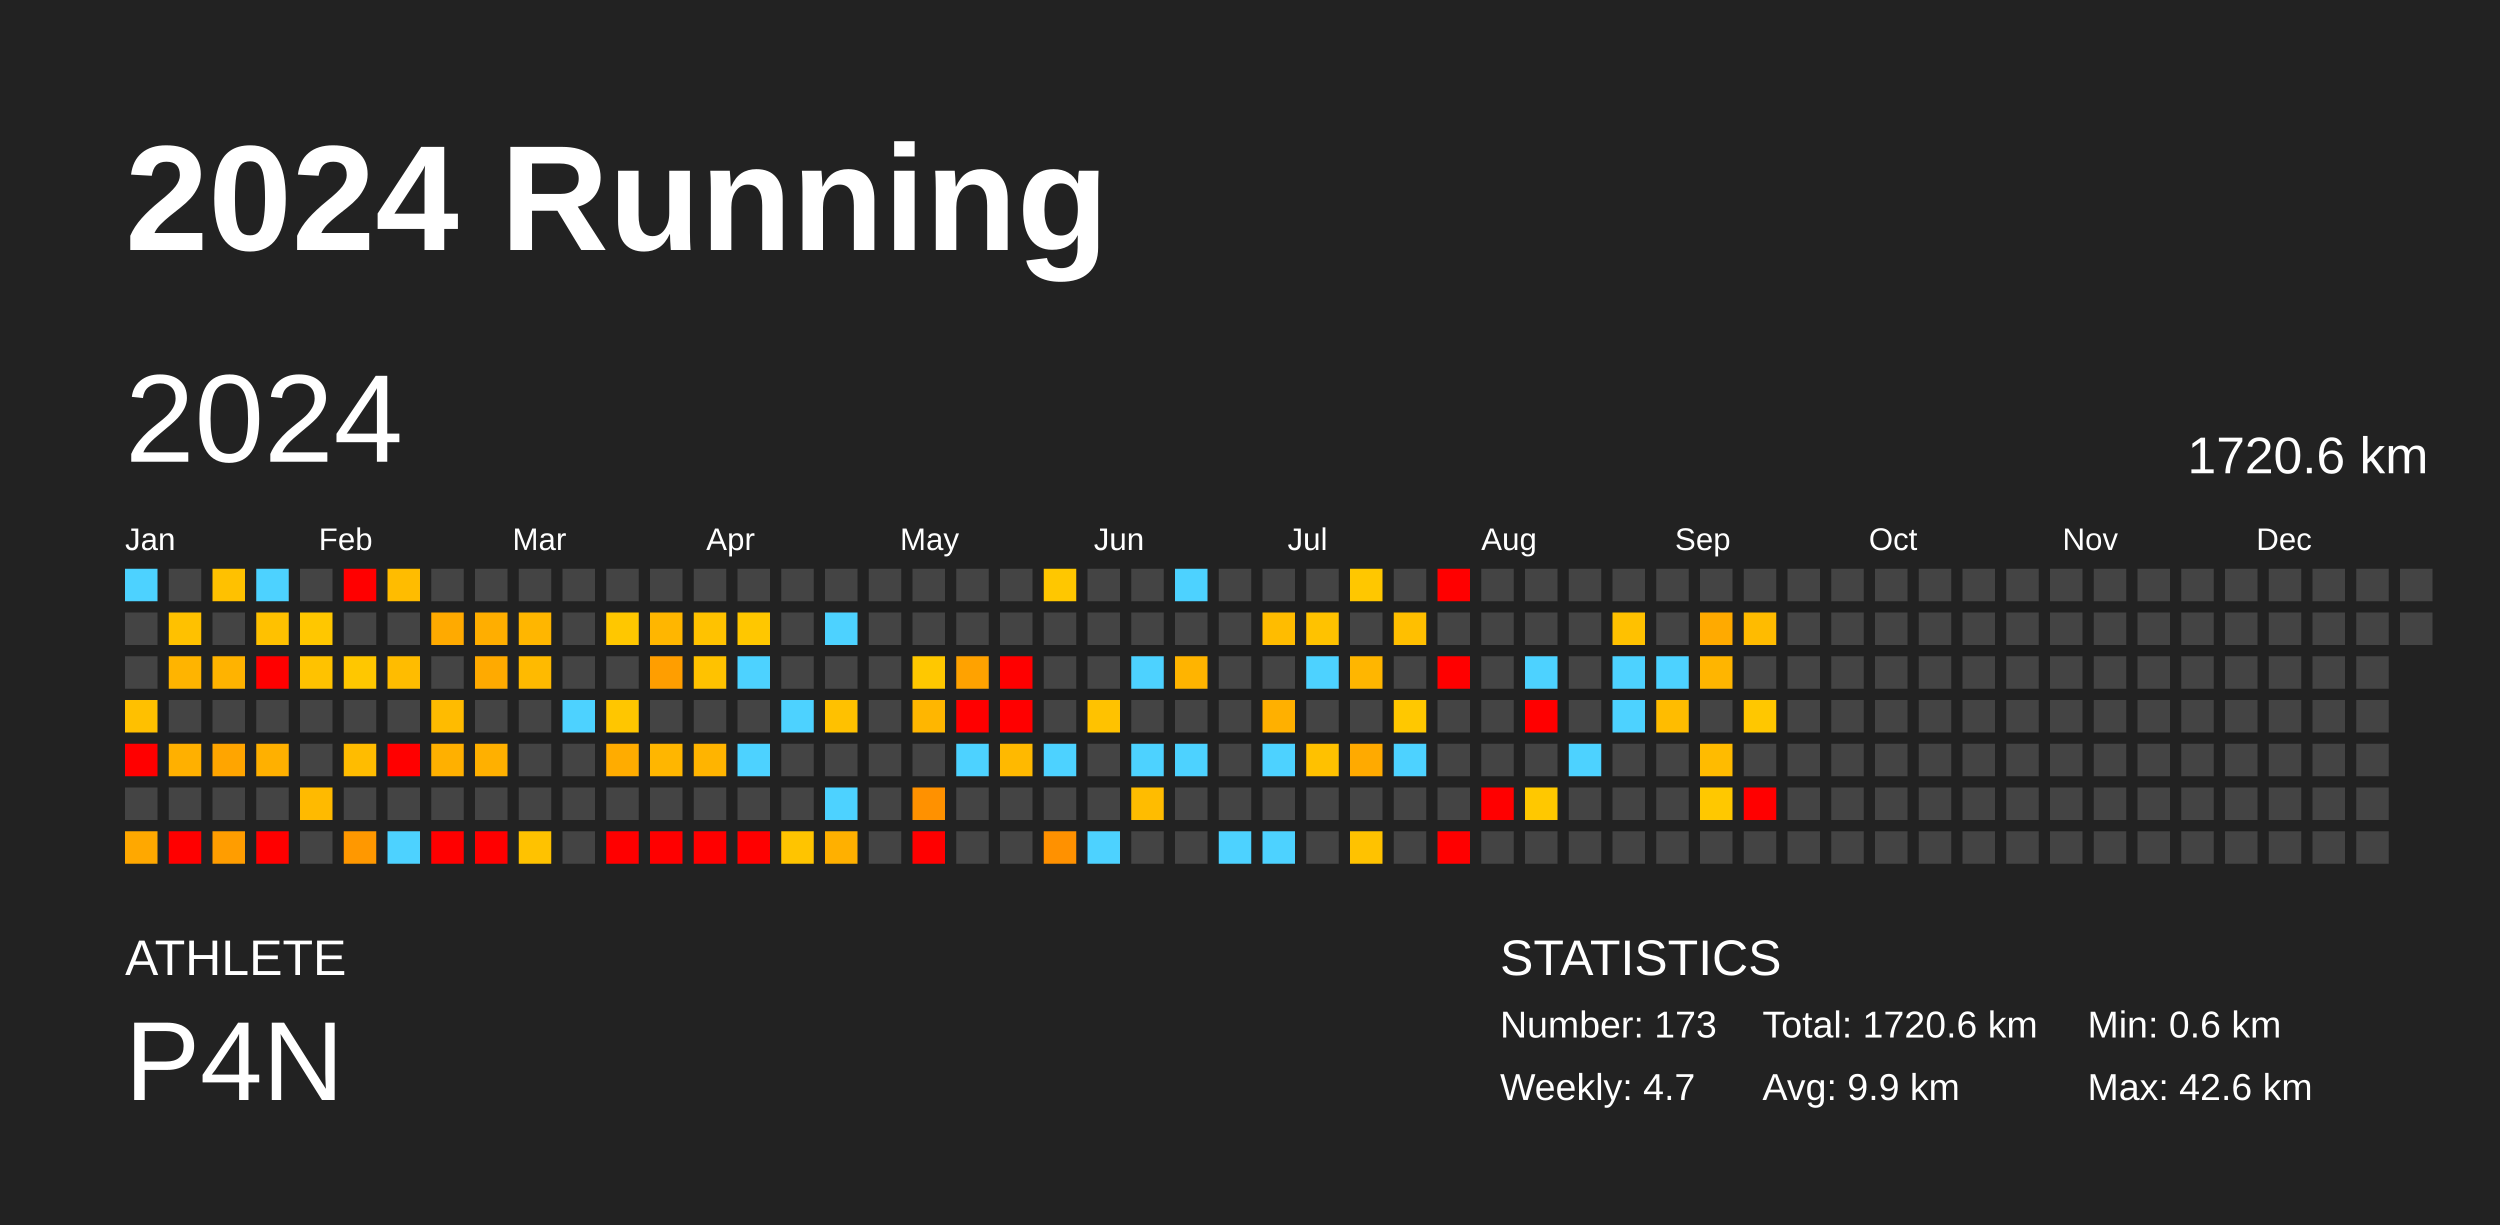
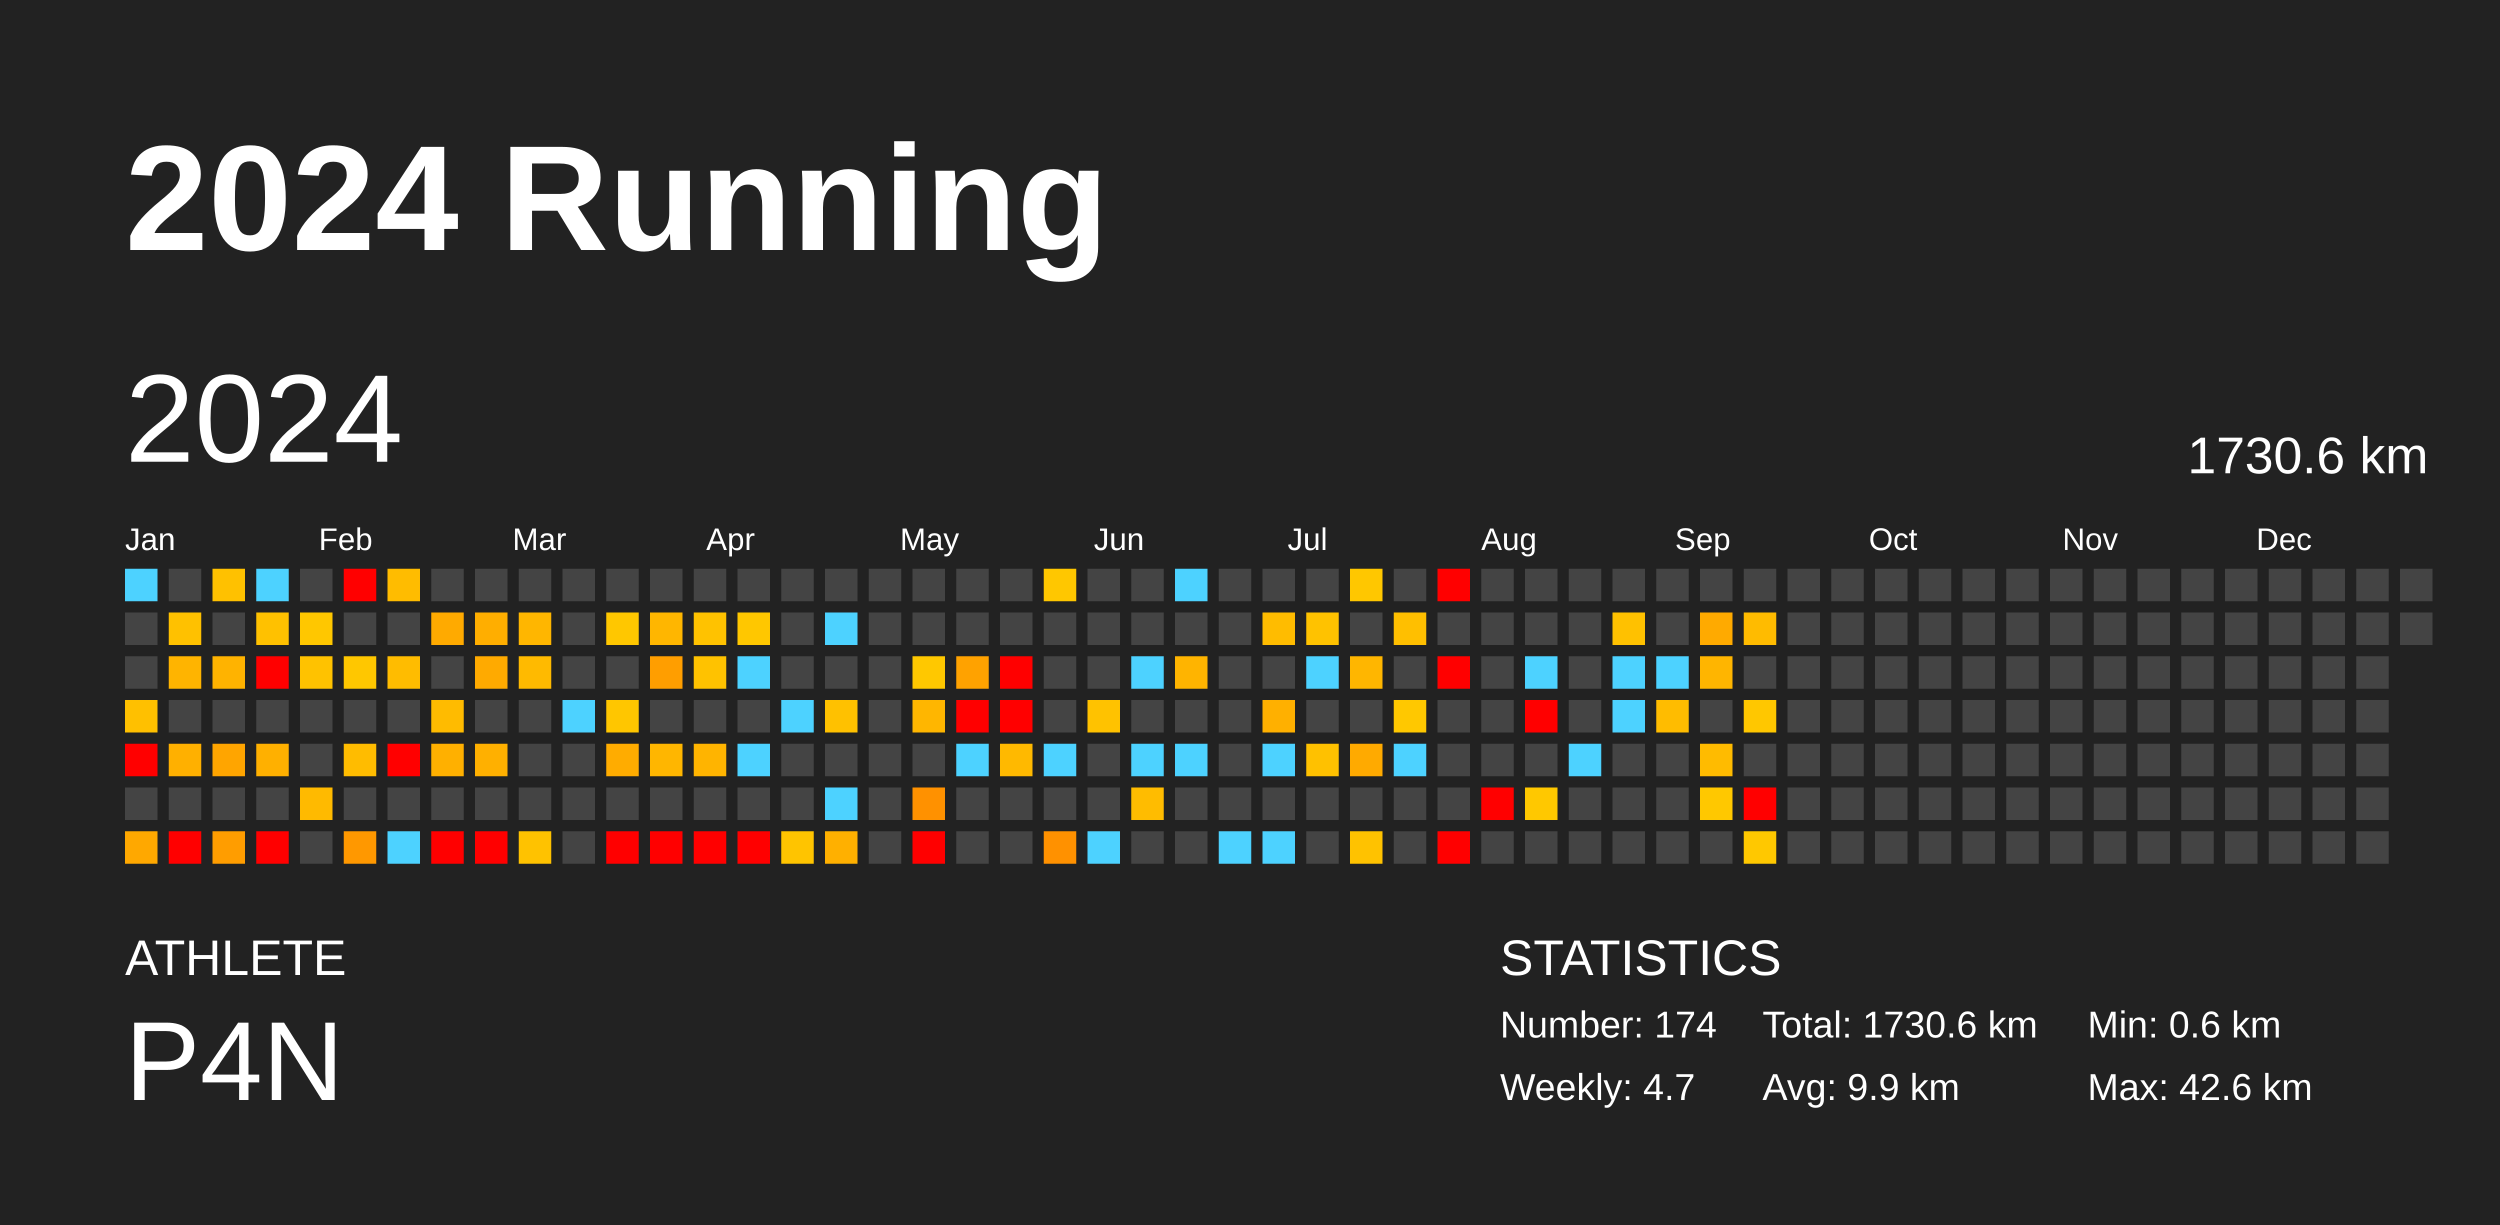
<svg xmlns="http://www.w3.org/2000/svg" baseProfile="full" height="98mm" version="1.1" viewBox="0,0,200,98" width="200mm">
  <defs />
  <rect fill="#222222" height="98" width="200" x="0" y="0" />
  <text fill="#FFFFFF" style="font-size:12px; font-family:Arial; font-weight:bold;" x="10" y="20">2024 Running</text>
  <text fill="#FFFFFF" style="font-size:4px; font-family:Arial" x="10" y="78">ATHLETE</text>
  <text fill="#FFFFFF" style="font-size:9px; font-family:Arial" x="10" y="88">P4N</text>
  <text fill="#FFFFFF" style="font-size:4px; font-family:Arial" x="120" y="78">STATISTICS</text>
-   <text fill="#FFFFFF" style="font-size:3px; font-family:Arial" x="120" y="83">Number: 173</text>
+   <text fill="#FFFFFF" style="font-size:3px; font-family:Arial" x="120" y="83">Number: 174</text>
  <text fill="#FFFFFF" style="font-size:3px; font-family:Arial" x="120" y="88">Weekly: 4.7</text>
-   <text fill="#FFFFFF" style="font-size:3px; font-family:Arial" x="141" y="83">Total: 1720.6 km</text>
+   <text fill="#FFFFFF" style="font-size:3px; font-family:Arial" x="141" y="83">Total: 1730.6 km</text>
  <text fill="#FFFFFF" style="font-size:3px; font-family:Arial" x="141" y="88">Avg: 9.9 km</text>
  <text fill="#FFFFFF" style="font-size:3px; font-family:Arial" x="167" y="83">Min: 0.6 km</text>
  <text fill="#FFFFFF" style="font-size:3px; font-family:Arial" x="167" y="88">Max: 42.6 km</text>
  <text dominant-baseline="hanging" fill="#FFFFFF" style="font-size:10.0px; font-family:Arial;" x="10" y="30">2024</text>
-   <text dominant-baseline="hanging" fill="#FFFFFF" style="font-size:4.125px; font-family:Arial;" x="175" y="35">1720.6 km</text>
+   <text dominant-baseline="hanging" fill="#FFFFFF" style="font-size:4.125px; font-family:Arial;" x="175" y="35">1730.6 km</text>
  <text fill="#FFFFFF" style="font-size:2.5px; font-family:Arial" x="10.0" y="44">Jan</text>
  <text fill="#FFFFFF" style="font-size:2.5px; font-family:Arial" x="25.5" y="44">Feb</text>
  <text fill="#FFFFFF" style="font-size:2.5px; font-family:Arial" x="41.0" y="44">Mar</text>
  <text fill="#FFFFFF" style="font-size:2.5px; font-family:Arial" x="56.5" y="44">Apr</text>
  <text fill="#FFFFFF" style="font-size:2.5px; font-family:Arial" x="72.0" y="44">May</text>
  <text fill="#FFFFFF" style="font-size:2.5px; font-family:Arial" x="87.5" y="44">Jun</text>
  <text fill="#FFFFFF" style="font-size:2.5px; font-family:Arial" x="103.0" y="44">Jul</text>
  <text fill="#FFFFFF" style="font-size:2.5px; font-family:Arial" x="118.5" y="44">Aug</text>
  <text fill="#FFFFFF" style="font-size:2.5px; font-family:Arial" x="134.0" y="44">Sep</text>
  <text fill="#FFFFFF" style="font-size:2.5px; font-family:Arial" x="149.5" y="44">Oct</text>
  <text fill="#FFFFFF" style="font-size:2.5px; font-family:Arial" x="165.0" y="44">Nov</text>
  <text fill="#FFFFFF" style="font-size:2.5px; font-family:Arial" x="180.5" y="44">Dec</text>
  <rect fill="#4dd2ff" height="2.6" width="2.6" x="10.0" y="45.5" />
  <rect fill="#444444" height="2.6" width="2.6" x="10.0" y="49.0" />
  <rect fill="#444444" height="2.6" width="2.6" x="10.0" y="52.5" />
  <rect fill="#ffc000" height="2.6" width="2.6" x="10.0" y="56.0" />
  <rect fill="red" height="2.6" width="2.6" x="10.0" y="59.5" />
  <rect fill="#444444" height="2.6" width="2.6" x="10.0" y="63.0" />
  <rect fill="#ffa800" height="2.6" width="2.6" x="10.0" y="66.5" />
  <rect fill="#444444" height="2.6" width="2.6" x="13.5" y="45.5" />
  <rect fill="#ffc100" height="2.6" width="2.6" x="13.5" y="49.0" />
  <rect fill="#ffb400" height="2.6" width="2.6" x="13.5" y="52.5" />
  <rect fill="#444444" height="2.6" width="2.6" x="13.5" y="56.0" />
  <rect fill="#ffb000" height="2.6" width="2.6" x="13.5" y="59.5" />
  <rect fill="#444444" height="2.6" width="2.6" x="13.5" y="63.0" />
  <rect fill="red" height="2.6" width="2.6" x="13.5" y="66.5" />
  <rect fill="#ffc100" height="2.6" width="2.6" x="17.0" y="45.5" />
  <rect fill="#444444" height="2.6" width="2.6" x="17.0" y="49.0" />
  <rect fill="#ffb300" height="2.6" width="2.6" x="17.0" y="52.5" />
  <rect fill="#444444" height="2.6" width="2.6" x="17.0" y="56.0" />
  <rect fill="#ffa500" height="2.6" width="2.6" x="17.0" y="59.5" />
  <rect fill="#444444" height="2.6" width="2.6" x="17.0" y="63.0" />
  <rect fill="#ff9d00" height="2.6" width="2.6" x="17.0" y="66.5" />
  <rect fill="#4dd2ff" height="2.6" width="2.6" x="20.5" y="45.5" />
  <rect fill="#ffc100" height="2.6" width="2.6" x="20.5" y="49.0" />
  <rect fill="red" height="2.6" width="2.6" x="20.5" y="52.5" />
  <rect fill="#444444" height="2.6" width="2.6" x="20.5" y="56.0" />
  <rect fill="#ffb000" height="2.6" width="2.6" x="20.5" y="59.5" />
  <rect fill="#444444" height="2.6" width="2.6" x="20.5" y="63.0" />
  <rect fill="red" height="2.6" width="2.6" x="20.5" y="66.5" />
  <rect fill="#444444" height="2.6" width="2.6" x="24.0" y="45.5" />
  <rect fill="#ffc700" height="2.6" width="2.6" x="24.0" y="49.0" />
  <rect fill="#ffc200" height="2.6" width="2.6" x="24.0" y="52.5" />
  <rect fill="#444444" height="2.6" width="2.6" x="24.0" y="56.0" />
  <rect fill="#444444" height="2.6" width="2.6" x="24.0" y="59.5" />
  <rect fill="#ffba00" height="2.6" width="2.6" x="24.0" y="63.0" />
  <rect fill="#444444" height="2.6" width="2.6" x="24.0" y="66.5" />
  <rect fill="red" height="2.6" width="2.6" x="27.5" y="45.5" />
  <rect fill="#444444" height="2.6" width="2.6" x="27.5" y="49.0" />
  <rect fill="#ffc700" height="2.6" width="2.6" x="27.5" y="52.5" />
  <rect fill="#444444" height="2.6" width="2.6" x="27.5" y="56.0" />
  <rect fill="#ffbc00" height="2.6" width="2.6" x="27.5" y="59.5" />
  <rect fill="#444444" height="2.6" width="2.6" x="27.5" y="63.0" />
  <rect fill="#ff9800" height="2.6" width="2.6" x="27.5" y="66.5" />
  <rect fill="#ffbc00" height="2.6" width="2.6" x="31.0" y="45.5" />
  <rect fill="#444444" height="2.6" width="2.6" x="31.0" y="49.0" />
  <rect fill="#ffbc00" height="2.6" width="2.6" x="31.0" y="52.5" />
  <rect fill="#444444" height="2.6" width="2.6" x="31.0" y="56.0" />
  <rect fill="red" height="2.6" width="2.6" x="31.0" y="59.5" />
  <rect fill="#444444" height="2.6" width="2.6" x="31.0" y="63.0" />
  <rect fill="#4dd2ff" height="2.6" width="2.6" x="31.0" y="66.5" />
  <rect fill="#444444" height="2.6" width="2.6" x="34.5" y="45.5" />
  <rect fill="#ffaa00" height="2.6" width="2.6" x="34.5" y="49.0" />
  <rect fill="#444444" height="2.6" width="2.6" x="34.5" y="52.5" />
  <rect fill="#ffbb00" height="2.6" width="2.6" x="34.5" y="56.0" />
  <rect fill="#ffb000" height="2.6" width="2.6" x="34.5" y="59.5" />
  <rect fill="#444444" height="2.6" width="2.6" x="34.5" y="63.0" />
  <rect fill="red" height="2.6" width="2.6" x="34.5" y="66.5" />
  <rect fill="#444444" height="2.6" width="2.6" x="38.0" y="45.5" />
  <rect fill="#ffae00" height="2.6" width="2.6" x="38.0" y="49.0" />
  <rect fill="#ffaa00" height="2.6" width="2.6" x="38.0" y="52.5" />
  <rect fill="#444444" height="2.6" width="2.6" x="38.0" y="56.0" />
  <rect fill="#ffb000" height="2.6" width="2.6" x="38.0" y="59.5" />
  <rect fill="#444444" height="2.6" width="2.6" x="38.0" y="63.0" />
  <rect fill="red" height="2.6" width="2.6" x="38.0" y="66.5" />
  <rect fill="#444444" height="2.6" width="2.6" x="41.5" y="45.5" />
  <rect fill="#ffb600" height="2.6" width="2.6" x="41.5" y="49.0" />
  <rect fill="#ffba00" height="2.6" width="2.6" x="41.5" y="52.5" />
  <rect fill="#444444" height="2.6" width="2.6" x="41.5" y="56.0" />
  <rect fill="#444444" height="2.6" width="2.6" x="41.5" y="59.5" />
  <rect fill="#444444" height="2.6" width="2.6" x="41.5" y="63.0" />
  <rect fill="#ffc200" height="2.6" width="2.6" x="41.5" y="66.5" />
  <rect fill="#444444" height="2.6" width="2.6" x="45.0" y="45.5" />
  <rect fill="#444444" height="2.6" width="2.6" x="45.0" y="49.0" />
  <rect fill="#444444" height="2.6" width="2.6" x="45.0" y="52.5" />
  <rect fill="#4dd2ff" height="2.6" width="2.6" x="45.0" y="56.0" />
  <rect fill="#444444" height="2.6" width="2.6" x="45.0" y="59.5" />
  <rect fill="#444444" height="2.6" width="2.6" x="45.0" y="63.0" />
  <rect fill="#444444" height="2.6" width="2.6" x="45.0" y="66.5" />
  <rect fill="#444444" height="2.6" width="2.6" x="48.5" y="45.5" />
  <rect fill="#ffc700" height="2.6" width="2.6" x="48.5" y="49.0" />
  <rect fill="#444444" height="2.6" width="2.6" x="48.5" y="52.5" />
  <rect fill="#ffc600" height="2.6" width="2.6" x="48.5" y="56.0" />
  <rect fill="#ffac00" height="2.6" width="2.6" x="48.5" y="59.5" />
  <rect fill="#444444" height="2.6" width="2.6" x="48.5" y="63.0" />
  <rect fill="red" height="2.6" width="2.6" x="48.5" y="66.5" />
  <rect fill="#444444" height="2.6" width="2.6" x="52.0" y="45.5" />
  <rect fill="#ffb600" height="2.6" width="2.6" x="52.0" y="49.0" />
  <rect fill="#ff9e00" height="2.6" width="2.6" x="52.0" y="52.5" />
  <rect fill="#444444" height="2.6" width="2.6" x="52.0" y="56.0" />
  <rect fill="#ffb600" height="2.6" width="2.6" x="52.0" y="59.5" />
  <rect fill="#444444" height="2.6" width="2.6" x="52.0" y="63.0" />
  <rect fill="red" height="2.6" width="2.6" x="52.0" y="66.5" />
  <rect fill="#444444" height="2.6" width="2.6" x="55.5" y="45.5" />
  <rect fill="#ffc200" height="2.6" width="2.6" x="55.5" y="49.0" />
  <rect fill="#ffc200" height="2.6" width="2.6" x="55.5" y="52.5" />
  <rect fill="#444444" height="2.6" width="2.6" x="55.5" y="56.0" />
  <rect fill="#ffb400" height="2.6" width="2.6" x="55.5" y="59.5" />
  <rect fill="#444444" height="2.6" width="2.6" x="55.5" y="63.0" />
  <rect fill="red" height="2.6" width="2.6" x="55.5" y="66.5" />
  <rect fill="#444444" height="2.6" width="2.6" x="59.0" y="45.5" />
  <rect fill="#ffc700" height="2.6" width="2.6" x="59.0" y="49.0" />
  <rect fill="#4dd2ff" height="2.6" width="2.6" x="59.0" y="52.5" />
  <rect fill="#444444" height="2.6" width="2.6" x="59.0" y="56.0" />
  <rect fill="#4dd2ff" height="2.6" width="2.6" x="59.0" y="59.5" />
  <rect fill="#444444" height="2.6" width="2.6" x="59.0" y="63.0" />
  <rect fill="red" height="2.6" width="2.6" x="59.0" y="66.5" />
  <rect fill="#444444" height="2.6" width="2.6" x="62.5" y="45.5" />
  <rect fill="#444444" height="2.6" width="2.6" x="62.5" y="49.0" />
  <rect fill="#444444" height="2.6" width="2.6" x="62.5" y="52.5" />
  <rect fill="#4dd2ff" height="2.6" width="2.6" x="62.5" y="56.0" />
  <rect fill="#444444" height="2.6" width="2.6" x="62.5" y="59.5" />
  <rect fill="#444444" height="2.6" width="2.6" x="62.5" y="63.0" />
  <rect fill="#ffc400" height="2.6" width="2.6" x="62.5" y="66.5" />
  <rect fill="#444444" height="2.6" width="2.6" x="66.0" y="45.5" />
  <rect fill="#4dd2ff" height="2.6" width="2.6" x="66.0" y="49.0" />
  <rect fill="#444444" height="2.6" width="2.6" x="66.0" y="52.5" />
  <rect fill="#ffc100" height="2.6" width="2.6" x="66.0" y="56.0" />
  <rect fill="#444444" height="2.6" width="2.6" x="66.0" y="59.5" />
  <rect fill="#4dd2ff" height="2.6" width="2.6" x="66.0" y="63.0" />
  <rect fill="#ffb000" height="2.6" width="2.6" x="66.0" y="66.5" />
  <rect fill="#444444" height="2.6" width="2.6" x="69.5" y="45.5" />
  <rect fill="#444444" height="2.6" width="2.6" x="69.5" y="49.0" />
  <rect fill="#444444" height="2.6" width="2.6" x="69.5" y="52.5" />
  <rect fill="#444444" height="2.6" width="2.6" x="69.5" y="56.0" />
  <rect fill="#444444" height="2.6" width="2.6" x="69.5" y="59.5" />
  <rect fill="#444444" height="2.6" width="2.6" x="69.5" y="63.0" />
  <rect fill="#444444" height="2.6" width="2.6" x="69.5" y="66.5" />
  <rect fill="#444444" height="2.6" width="2.6" x="73.0" y="45.5" />
  <rect fill="#444444" height="2.6" width="2.6" x="73.0" y="49.0" />
  <rect fill="#ffc800" height="2.6" width="2.6" x="73.0" y="52.5" />
  <rect fill="#ffb600" height="2.6" width="2.6" x="73.0" y="56.0" />
  <rect fill="#444444" height="2.6" width="2.6" x="73.0" y="59.5" />
  <rect fill="#ff9100" height="2.6" width="2.6" x="73.0" y="63.0" />
  <rect fill="red" height="2.6" width="2.6" x="73.0" y="66.5" />
  <rect fill="#444444" height="2.6" width="2.6" x="76.5" y="45.5" />
  <rect fill="#444444" height="2.6" width="2.6" x="76.5" y="49.0" />
  <rect fill="#ffa200" height="2.6" width="2.6" x="76.5" y="52.5" />
  <rect fill="red" height="2.6" width="2.6" x="76.5" y="56.0" />
  <rect fill="#4dd2ff" height="2.6" width="2.6" x="76.5" y="59.5" />
  <rect fill="#444444" height="2.6" width="2.6" x="76.5" y="63.0" />
  <rect fill="#444444" height="2.6" width="2.6" x="76.5" y="66.5" />
  <rect fill="#444444" height="2.6" width="2.6" x="80.0" y="45.5" />
  <rect fill="#444444" height="2.6" width="2.6" x="80.0" y="49.0" />
  <rect fill="red" height="2.6" width="2.6" x="80.0" y="52.5" />
  <rect fill="red" height="2.6" width="2.6" x="80.0" y="56.0" />
  <rect fill="#ffb900" height="2.6" width="2.6" x="80.0" y="59.5" />
  <rect fill="#444444" height="2.6" width="2.6" x="80.0" y="63.0" />
  <rect fill="#444444" height="2.6" width="2.6" x="80.0" y="66.5" />
  <rect fill="#ffc700" height="2.6" width="2.6" x="83.5" y="45.5" />
  <rect fill="#444444" height="2.6" width="2.6" x="83.5" y="49.0" />
  <rect fill="#444444" height="2.6" width="2.6" x="83.5" y="52.5" />
  <rect fill="#444444" height="2.6" width="2.6" x="83.5" y="56.0" />
  <rect fill="#4dd2ff" height="2.6" width="2.6" x="83.5" y="59.5" />
  <rect fill="#444444" height="2.6" width="2.6" x="83.5" y="63.0" />
  <rect fill="#ff9100" height="2.6" width="2.6" x="83.5" y="66.5" />
  <rect fill="#444444" height="2.6" width="2.6" x="87.0" y="45.5" />
  <rect fill="#444444" height="2.6" width="2.6" x="87.0" y="49.0" />
  <rect fill="#444444" height="2.6" width="2.6" x="87.0" y="52.5" />
  <rect fill="#ffc200" height="2.6" width="2.6" x="87.0" y="56.0" />
  <rect fill="#444444" height="2.6" width="2.6" x="87.0" y="59.5" />
  <rect fill="#444444" height="2.6" width="2.6" x="87.0" y="63.0" />
  <rect fill="#4dd2ff" height="2.6" width="2.6" x="87.0" y="66.5" />
  <rect fill="#444444" height="2.6" width="2.6" x="90.5" y="45.5" />
  <rect fill="#444444" height="2.6" width="2.6" x="90.5" y="49.0" />
  <rect fill="#4dd2ff" height="2.6" width="2.6" x="90.5" y="52.5" />
  <rect fill="#444444" height="2.6" width="2.6" x="90.5" y="56.0" />
  <rect fill="#4dd2ff" height="2.6" width="2.6" x="90.5" y="59.5" />
  <rect fill="#ffbc00" height="2.6" width="2.6" x="90.5" y="63.0" />
  <rect fill="#444444" height="2.6" width="2.6" x="90.5" y="66.5" />
  <rect fill="#4dd2ff" height="2.6" width="2.6" x="94.0" y="45.5" />
  <rect fill="#444444" height="2.6" width="2.6" x="94.0" y="49.0" />
  <rect fill="#ffb400" height="2.6" width="2.6" x="94.0" y="52.5" />
  <rect fill="#444444" height="2.6" width="2.6" x="94.0" y="56.0" />
  <rect fill="#4dd2ff" height="2.6" width="2.6" x="94.0" y="59.5" />
  <rect fill="#444444" height="2.6" width="2.6" x="94.0" y="63.0" />
  <rect fill="#444444" height="2.6" width="2.6" x="94.0" y="66.5" />
  <rect fill="#444444" height="2.6" width="2.6" x="97.5" y="45.5" />
  <rect fill="#444444" height="2.6" width="2.6" x="97.5" y="49.0" />
  <rect fill="#444444" height="2.6" width="2.6" x="97.5" y="52.5" />
  <rect fill="#444444" height="2.6" width="2.6" x="97.5" y="56.0" />
  <rect fill="#444444" height="2.6" width="2.6" x="97.5" y="59.5" />
  <rect fill="#444444" height="2.6" width="2.6" x="97.5" y="63.0" />
  <rect fill="#4dd2ff" height="2.6" width="2.6" x="97.5" y="66.5" />
  <rect fill="#444444" height="2.6" width="2.6" x="101.0" y="45.5" />
  <rect fill="#ffbc00" height="2.6" width="2.6" x="101.0" y="49.0" />
  <rect fill="#444444" height="2.6" width="2.6" x="101.0" y="52.5" />
  <rect fill="#ffb000" height="2.6" width="2.6" x="101.0" y="56.0" />
  <rect fill="#4dd2ff" height="2.6" width="2.6" x="101.0" y="59.5" />
  <rect fill="#444444" height="2.6" width="2.6" x="101.0" y="63.0" />
  <rect fill="#4dd2ff" height="2.6" width="2.6" x="101.0" y="66.5" />
  <rect fill="#444444" height="2.6" width="2.6" x="104.5" y="45.5" />
  <rect fill="#ffc200" height="2.6" width="2.6" x="104.5" y="49.0" />
  <rect fill="#4dd2ff" height="2.6" width="2.6" x="104.5" y="52.5" />
  <rect fill="#444444" height="2.6" width="2.6" x="104.5" y="56.0" />
  <rect fill="#ffc100" height="2.6" width="2.6" x="104.5" y="59.5" />
  <rect fill="#444444" height="2.6" width="2.6" x="104.5" y="63.0" />
  <rect fill="#444444" height="2.6" width="2.6" x="104.5" y="66.5" />
  <rect fill="#ffc700" height="2.6" width="2.6" x="108.0" y="45.5" />
  <rect fill="#444444" height="2.6" width="2.6" x="108.0" y="49.0" />
  <rect fill="#ffb600" height="2.6" width="2.6" x="108.0" y="52.5" />
  <rect fill="#444444" height="2.6" width="2.6" x="108.0" y="56.0" />
  <rect fill="#ffaa00" height="2.6" width="2.6" x="108.0" y="59.5" />
  <rect fill="#444444" height="2.6" width="2.6" x="108.0" y="63.0" />
  <rect fill="#ffc200" height="2.6" width="2.6" x="108.0" y="66.5" />
  <rect fill="#444444" height="2.6" width="2.6" x="111.5" y="45.5" />
  <rect fill="#ffbf00" height="2.6" width="2.6" x="111.5" y="49.0" />
  <rect fill="#444444" height="2.6" width="2.6" x="111.5" y="52.5" />
  <rect fill="#ffc800" height="2.6" width="2.6" x="111.5" y="56.0" />
  <rect fill="#4dd2ff" height="2.6" width="2.6" x="111.5" y="59.5" />
  <rect fill="#444444" height="2.6" width="2.6" x="111.5" y="63.0" />
  <rect fill="#444444" height="2.6" width="2.6" x="111.5" y="66.5" />
  <rect fill="red" height="2.6" width="2.6" x="115.0" y="45.5" />
  <rect fill="#444444" height="2.6" width="2.6" x="115.0" y="49.0" />
  <rect fill="red" height="2.6" width="2.6" x="115.0" y="52.5" />
  <rect fill="#444444" height="2.6" width="2.6" x="115.0" y="56.0" />
  <rect fill="#444444" height="2.6" width="2.6" x="115.0" y="59.5" />
  <rect fill="#444444" height="2.6" width="2.6" x="115.0" y="63.0" />
  <rect fill="red" height="2.6" width="2.6" x="115.0" y="66.5" />
  <rect fill="#444444" height="2.6" width="2.6" x="118.5" y="45.5" />
  <rect fill="#444444" height="2.6" width="2.6" x="118.5" y="49.0" />
  <rect fill="#444444" height="2.6" width="2.6" x="118.5" y="52.5" />
  <rect fill="#444444" height="2.6" width="2.6" x="118.5" y="56.0" />
  <rect fill="#444444" height="2.6" width="2.6" x="118.5" y="59.5" />
  <rect fill="red" height="2.6" width="2.6" x="118.5" y="63.0" />
  <rect fill="#444444" height="2.6" width="2.6" x="118.5" y="66.5" />
  <rect fill="#444444" height="2.6" width="2.6" x="122.0" y="45.5" />
  <rect fill="#444444" height="2.6" width="2.6" x="122.0" y="49.0" />
  <rect fill="#4dd2ff" height="2.6" width="2.6" x="122.0" y="52.5" />
  <rect fill="red" height="2.6" width="2.6" x="122.0" y="56.0" />
  <rect fill="#444444" height="2.6" width="2.6" x="122.0" y="59.5" />
  <rect fill="#ffc800" height="2.6" width="2.6" x="122.0" y="63.0" />
  <rect fill="#444444" height="2.6" width="2.6" x="122.0" y="66.5" />
  <rect fill="#444444" height="2.6" width="2.6" x="125.5" y="45.5" />
  <rect fill="#444444" height="2.6" width="2.6" x="125.5" y="49.0" />
  <rect fill="#444444" height="2.6" width="2.6" x="125.5" y="52.5" />
  <rect fill="#444444" height="2.6" width="2.6" x="125.5" y="56.0" />
  <rect fill="#4dd2ff" height="2.6" width="2.6" x="125.5" y="59.5" />
  <rect fill="#444444" height="2.6" width="2.6" x="125.5" y="63.0" />
  <rect fill="#444444" height="2.6" width="2.6" x="125.5" y="66.5" />
  <rect fill="#444444" height="2.6" width="2.6" x="129.0" y="45.5" />
  <rect fill="#ffc100" height="2.6" width="2.6" x="129.0" y="49.0" />
  <rect fill="#4dd2ff" height="2.6" width="2.6" x="129.0" y="52.5" />
  <rect fill="#4dd2ff" height="2.6" width="2.6" x="129.0" y="56.0" />
  <rect fill="#444444" height="2.6" width="2.6" x="129.0" y="59.5" />
  <rect fill="#444444" height="2.6" width="2.6" x="129.0" y="63.0" />
  <rect fill="#444444" height="2.6" width="2.6" x="129.0" y="66.5" />
  <rect fill="#444444" height="2.6" width="2.6" x="132.5" y="45.5" />
  <rect fill="#444444" height="2.6" width="2.6" x="132.5" y="49.0" />
  <rect fill="#4dd2ff" height="2.6" width="2.6" x="132.5" y="52.5" />
  <rect fill="#ffbc00" height="2.6" width="2.6" x="132.5" y="56.0" />
  <rect fill="#444444" height="2.6" width="2.6" x="132.5" y="59.5" />
  <rect fill="#444444" height="2.6" width="2.6" x="132.5" y="63.0" />
  <rect fill="#444444" height="2.6" width="2.6" x="132.5" y="66.5" />
  <rect fill="#444444" height="2.6" width="2.6" x="136.0" y="45.5" />
  <rect fill="#ffaa00" height="2.6" width="2.6" x="136.0" y="49.0" />
  <rect fill="#ffb500" height="2.6" width="2.6" x="136.0" y="52.5" />
  <rect fill="#444444" height="2.6" width="2.6" x="136.0" y="56.0" />
  <rect fill="#ffbb00" height="2.6" width="2.6" x="136.0" y="59.5" />
  <rect fill="#ffc800" height="2.6" width="2.6" x="136.0" y="63.0" />
  <rect fill="#444444" height="2.6" width="2.6" x="136.0" y="66.5" />
  <rect fill="#444444" height="2.6" width="2.6" x="139.5" y="45.5" />
  <rect fill="#ffbb00" height="2.6" width="2.6" x="139.5" y="49.0" />
  <rect fill="#444444" height="2.6" width="2.6" x="139.5" y="52.5" />
  <rect fill="#ffc700" height="2.6" width="2.6" x="139.5" y="56.0" />
  <rect fill="#444444" height="2.6" width="2.6" x="139.5" y="59.5" />
  <rect fill="red" height="2.6" width="2.6" x="139.5" y="63.0" />
-   <rect fill="#444444" height="2.6" width="2.6" x="139.5" y="66.5" />
+   <rect fill="#ffc800" height="2.6" width="2.6" x="139.5" y="66.5" />
  <rect fill="#444444" height="2.6" width="2.6" x="143.0" y="45.5" />
  <rect fill="#444444" height="2.6" width="2.6" x="143.0" y="49.0" />
  <rect fill="#444444" height="2.6" width="2.6" x="143.0" y="52.5" />
  <rect fill="#444444" height="2.6" width="2.6" x="143.0" y="56.0" />
  <rect fill="#444444" height="2.6" width="2.6" x="143.0" y="59.5" />
  <rect fill="#444444" height="2.6" width="2.6" x="143.0" y="63.0" />
  <rect fill="#444444" height="2.6" width="2.6" x="143.0" y="66.5" />
  <rect fill="#444444" height="2.6" width="2.6" x="146.5" y="45.5" />
  <rect fill="#444444" height="2.6" width="2.6" x="146.5" y="49.0" />
  <rect fill="#444444" height="2.6" width="2.6" x="146.5" y="52.5" />
  <rect fill="#444444" height="2.6" width="2.6" x="146.5" y="56.0" />
  <rect fill="#444444" height="2.6" width="2.6" x="146.5" y="59.5" />
  <rect fill="#444444" height="2.6" width="2.6" x="146.5" y="63.0" />
  <rect fill="#444444" height="2.6" width="2.6" x="146.5" y="66.5" />
  <rect fill="#444444" height="2.6" width="2.6" x="150.0" y="45.5" />
  <rect fill="#444444" height="2.6" width="2.6" x="150.0" y="49.0" />
  <rect fill="#444444" height="2.6" width="2.6" x="150.0" y="52.5" />
  <rect fill="#444444" height="2.6" width="2.6" x="150.0" y="56.0" />
  <rect fill="#444444" height="2.6" width="2.6" x="150.0" y="59.5" />
  <rect fill="#444444" height="2.6" width="2.6" x="150.0" y="63.0" />
  <rect fill="#444444" height="2.6" width="2.6" x="150.0" y="66.5" />
  <rect fill="#444444" height="2.6" width="2.6" x="153.5" y="45.5" />
  <rect fill="#444444" height="2.6" width="2.6" x="153.5" y="49.0" />
  <rect fill="#444444" height="2.6" width="2.6" x="153.5" y="52.5" />
  <rect fill="#444444" height="2.6" width="2.6" x="153.5" y="56.0" />
  <rect fill="#444444" height="2.6" width="2.6" x="153.5" y="59.5" />
  <rect fill="#444444" height="2.6" width="2.6" x="153.5" y="63.0" />
  <rect fill="#444444" height="2.6" width="2.6" x="153.5" y="66.5" />
  <rect fill="#444444" height="2.6" width="2.6" x="157.0" y="45.5" />
  <rect fill="#444444" height="2.6" width="2.6" x="157.0" y="49.0" />
  <rect fill="#444444" height="2.6" width="2.6" x="157.0" y="52.5" />
  <rect fill="#444444" height="2.6" width="2.6" x="157.0" y="56.0" />
  <rect fill="#444444" height="2.6" width="2.6" x="157.0" y="59.5" />
  <rect fill="#444444" height="2.6" width="2.6" x="157.0" y="63.0" />
  <rect fill="#444444" height="2.6" width="2.6" x="157.0" y="66.5" />
  <rect fill="#444444" height="2.6" width="2.6" x="160.5" y="45.5" />
  <rect fill="#444444" height="2.6" width="2.6" x="160.5" y="49.0" />
  <rect fill="#444444" height="2.6" width="2.6" x="160.5" y="52.5" />
  <rect fill="#444444" height="2.6" width="2.6" x="160.5" y="56.0" />
  <rect fill="#444444" height="2.6" width="2.6" x="160.5" y="59.5" />
  <rect fill="#444444" height="2.6" width="2.6" x="160.5" y="63.0" />
  <rect fill="#444444" height="2.6" width="2.6" x="160.5" y="66.5" />
  <rect fill="#444444" height="2.6" width="2.6" x="164.0" y="45.5" />
  <rect fill="#444444" height="2.6" width="2.6" x="164.0" y="49.0" />
  <rect fill="#444444" height="2.6" width="2.6" x="164.0" y="52.5" />
  <rect fill="#444444" height="2.6" width="2.6" x="164.0" y="56.0" />
  <rect fill="#444444" height="2.6" width="2.6" x="164.0" y="59.5" />
  <rect fill="#444444" height="2.6" width="2.6" x="164.0" y="63.0" />
  <rect fill="#444444" height="2.6" width="2.6" x="164.0" y="66.5" />
  <rect fill="#444444" height="2.6" width="2.6" x="167.5" y="45.5" />
  <rect fill="#444444" height="2.6" width="2.6" x="167.5" y="49.0" />
  <rect fill="#444444" height="2.6" width="2.6" x="167.5" y="52.5" />
  <rect fill="#444444" height="2.6" width="2.6" x="167.5" y="56.0" />
  <rect fill="#444444" height="2.6" width="2.6" x="167.5" y="59.5" />
  <rect fill="#444444" height="2.6" width="2.6" x="167.5" y="63.0" />
  <rect fill="#444444" height="2.6" width="2.6" x="167.5" y="66.5" />
  <rect fill="#444444" height="2.6" width="2.6" x="171.0" y="45.5" />
  <rect fill="#444444" height="2.6" width="2.6" x="171.0" y="49.0" />
  <rect fill="#444444" height="2.6" width="2.6" x="171.0" y="52.5" />
  <rect fill="#444444" height="2.6" width="2.6" x="171.0" y="56.0" />
  <rect fill="#444444" height="2.6" width="2.6" x="171.0" y="59.5" />
  <rect fill="#444444" height="2.6" width="2.6" x="171.0" y="63.0" />
  <rect fill="#444444" height="2.6" width="2.6" x="171.0" y="66.5" />
  <rect fill="#444444" height="2.6" width="2.6" x="174.5" y="45.5" />
  <rect fill="#444444" height="2.6" width="2.6" x="174.5" y="49.0" />
  <rect fill="#444444" height="2.6" width="2.6" x="174.5" y="52.5" />
  <rect fill="#444444" height="2.6" width="2.6" x="174.5" y="56.0" />
  <rect fill="#444444" height="2.6" width="2.6" x="174.5" y="59.5" />
  <rect fill="#444444" height="2.6" width="2.6" x="174.5" y="63.0" />
  <rect fill="#444444" height="2.6" width="2.6" x="174.5" y="66.5" />
  <rect fill="#444444" height="2.6" width="2.6" x="178.0" y="45.5" />
  <rect fill="#444444" height="2.6" width="2.6" x="178.0" y="49.0" />
  <rect fill="#444444" height="2.6" width="2.6" x="178.0" y="52.5" />
  <rect fill="#444444" height="2.6" width="2.6" x="178.0" y="56.0" />
  <rect fill="#444444" height="2.6" width="2.6" x="178.0" y="59.5" />
  <rect fill="#444444" height="2.6" width="2.6" x="178.0" y="63.0" />
  <rect fill="#444444" height="2.6" width="2.6" x="178.0" y="66.5" />
  <rect fill="#444444" height="2.6" width="2.6" x="181.5" y="45.5" />
  <rect fill="#444444" height="2.6" width="2.6" x="181.5" y="49.0" />
  <rect fill="#444444" height="2.6" width="2.6" x="181.5" y="52.5" />
  <rect fill="#444444" height="2.6" width="2.6" x="181.5" y="56.0" />
  <rect fill="#444444" height="2.6" width="2.6" x="181.5" y="59.5" />
  <rect fill="#444444" height="2.6" width="2.6" x="181.5" y="63.0" />
  <rect fill="#444444" height="2.6" width="2.6" x="181.5" y="66.5" />
  <rect fill="#444444" height="2.6" width="2.6" x="185.0" y="45.5" />
  <rect fill="#444444" height="2.6" width="2.6" x="185.0" y="49.0" />
  <rect fill="#444444" height="2.6" width="2.6" x="185.0" y="52.5" />
  <rect fill="#444444" height="2.6" width="2.6" x="185.0" y="56.0" />
  <rect fill="#444444" height="2.6" width="2.6" x="185.0" y="59.5" />
  <rect fill="#444444" height="2.6" width="2.6" x="185.0" y="63.0" />
  <rect fill="#444444" height="2.6" width="2.6" x="185.0" y="66.5" />
  <rect fill="#444444" height="2.6" width="2.6" x="188.5" y="45.5" />
  <rect fill="#444444" height="2.6" width="2.6" x="188.5" y="49.0" />
  <rect fill="#444444" height="2.6" width="2.6" x="188.5" y="52.5" />
  <rect fill="#444444" height="2.6" width="2.6" x="188.5" y="56.0" />
  <rect fill="#444444" height="2.6" width="2.6" x="188.5" y="59.5" />
  <rect fill="#444444" height="2.6" width="2.6" x="188.5" y="63.0" />
  <rect fill="#444444" height="2.6" width="2.6" x="188.5" y="66.5" />
  <rect fill="#444444" height="2.6" width="2.6" x="192.0" y="45.5" />
  <rect fill="#444444" height="2.6" width="2.6" x="192.0" y="49.0" />
</svg>
